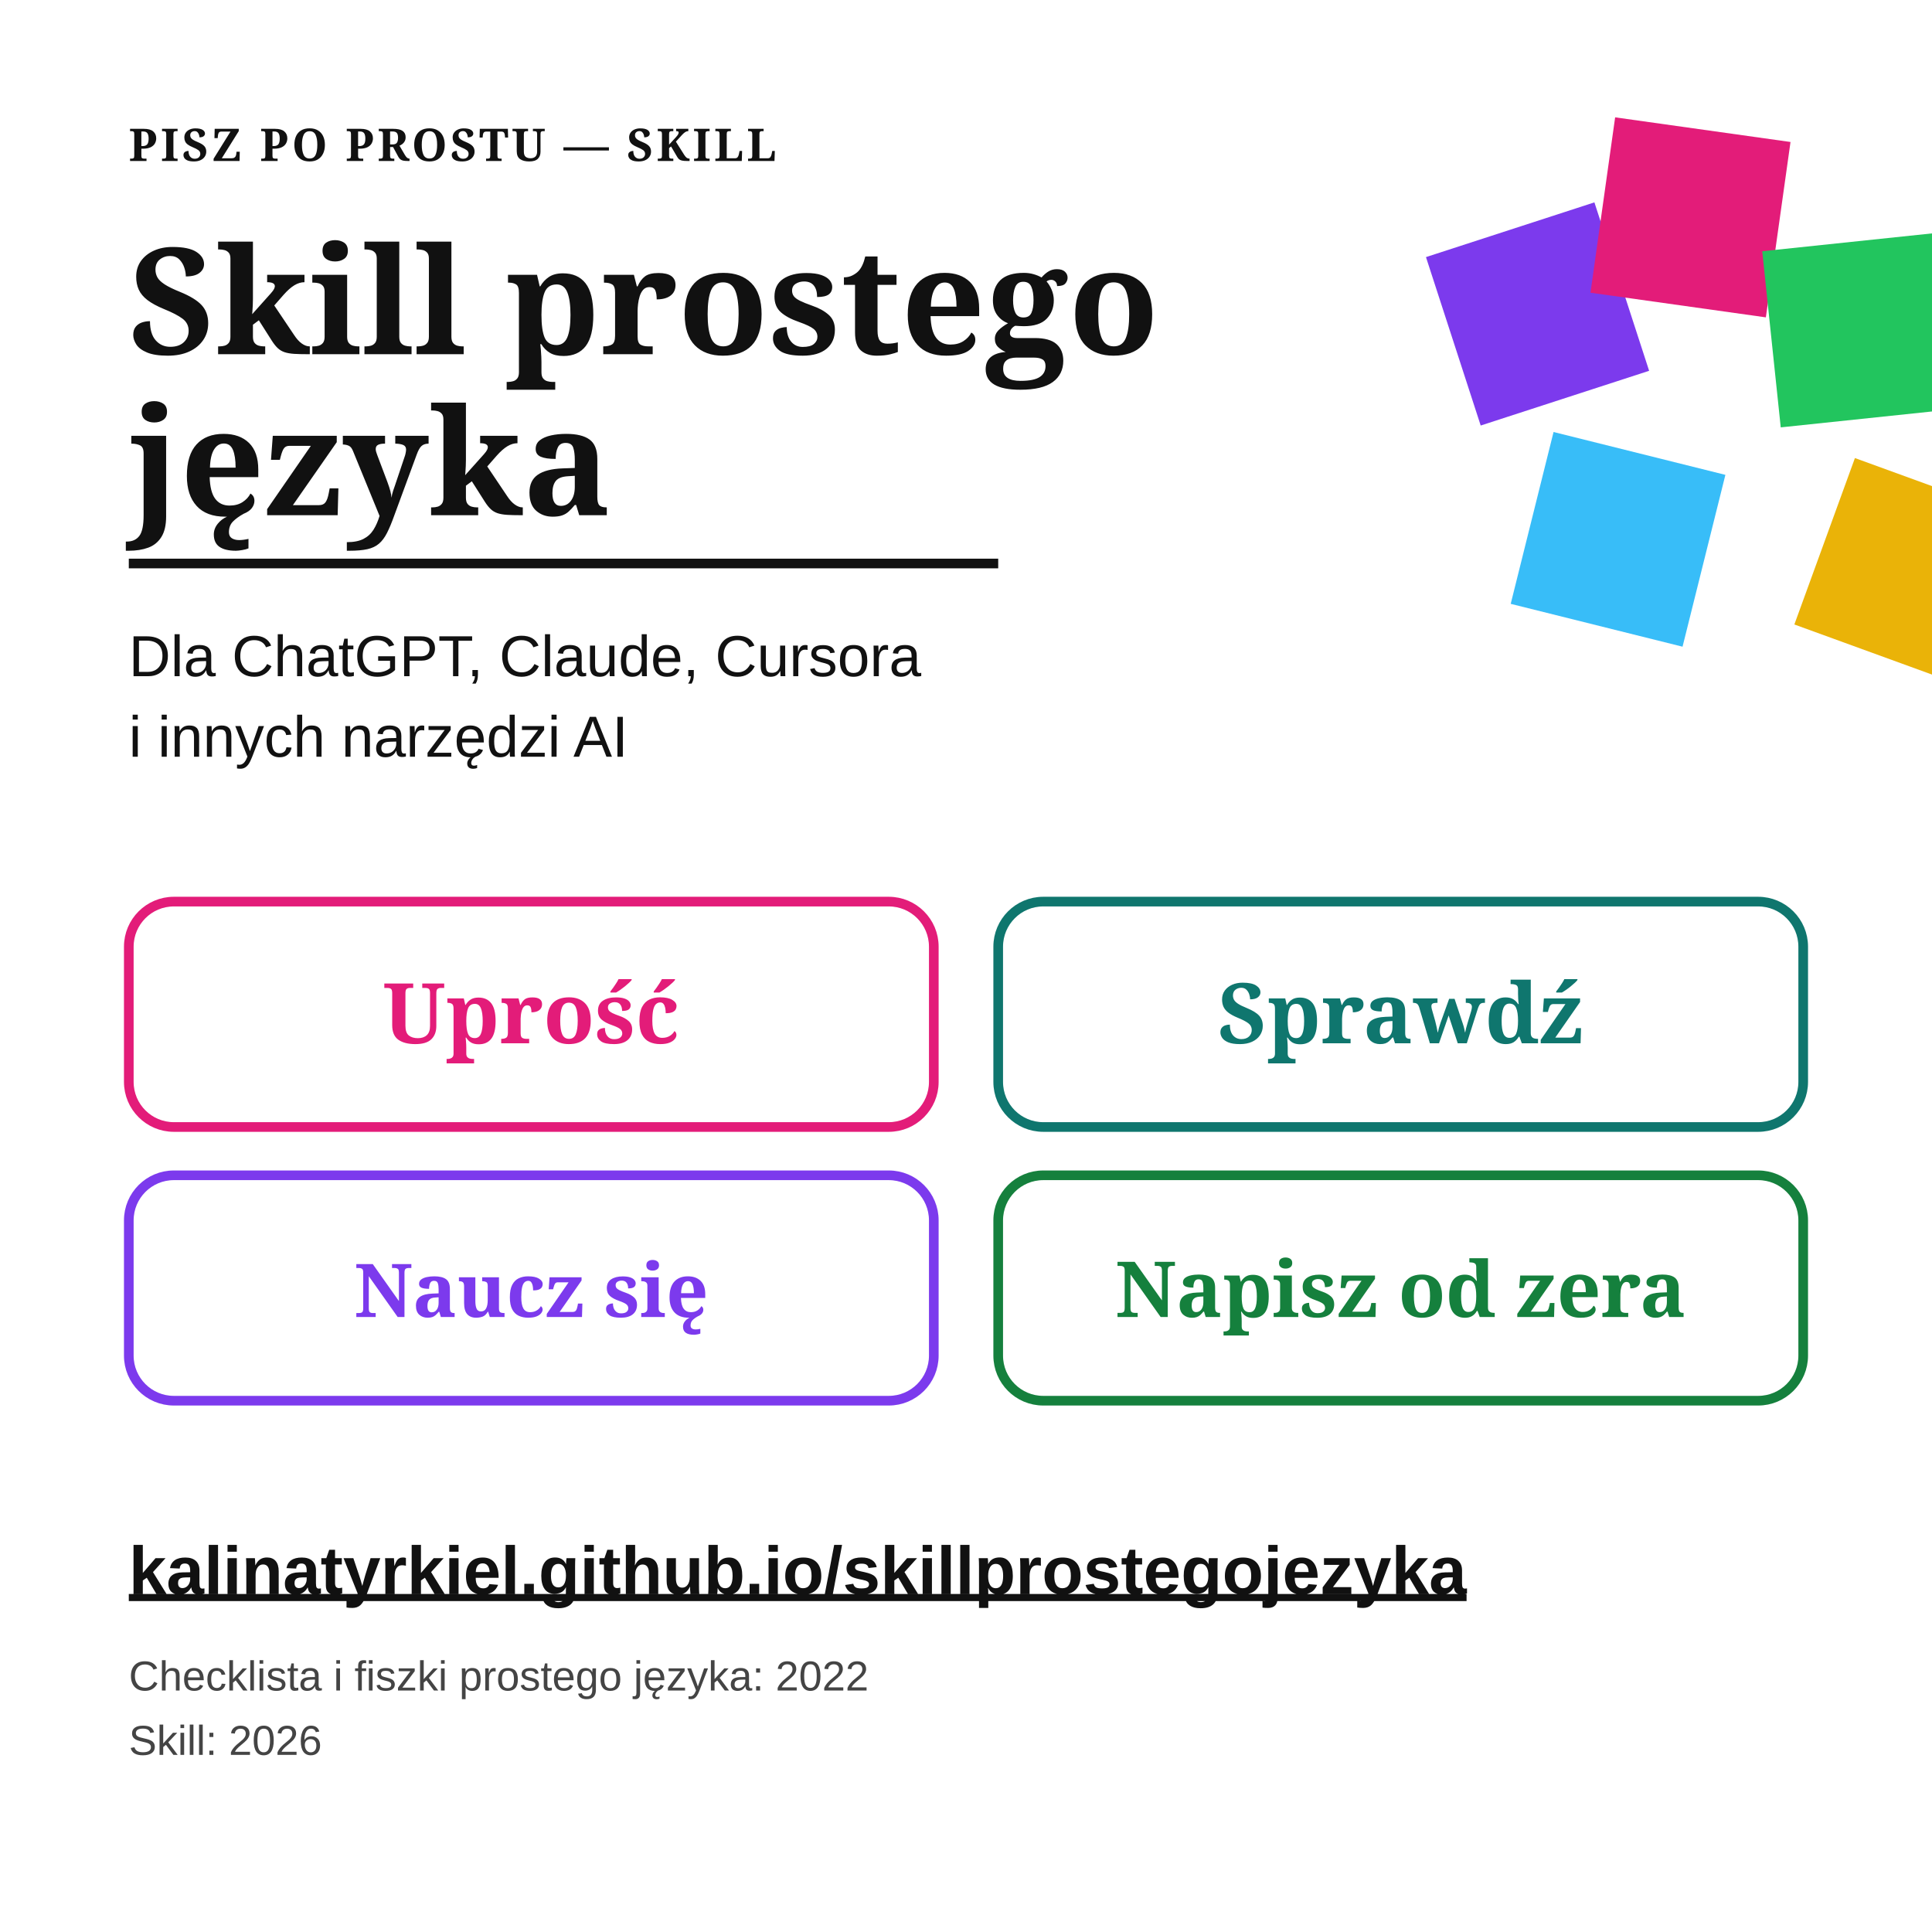
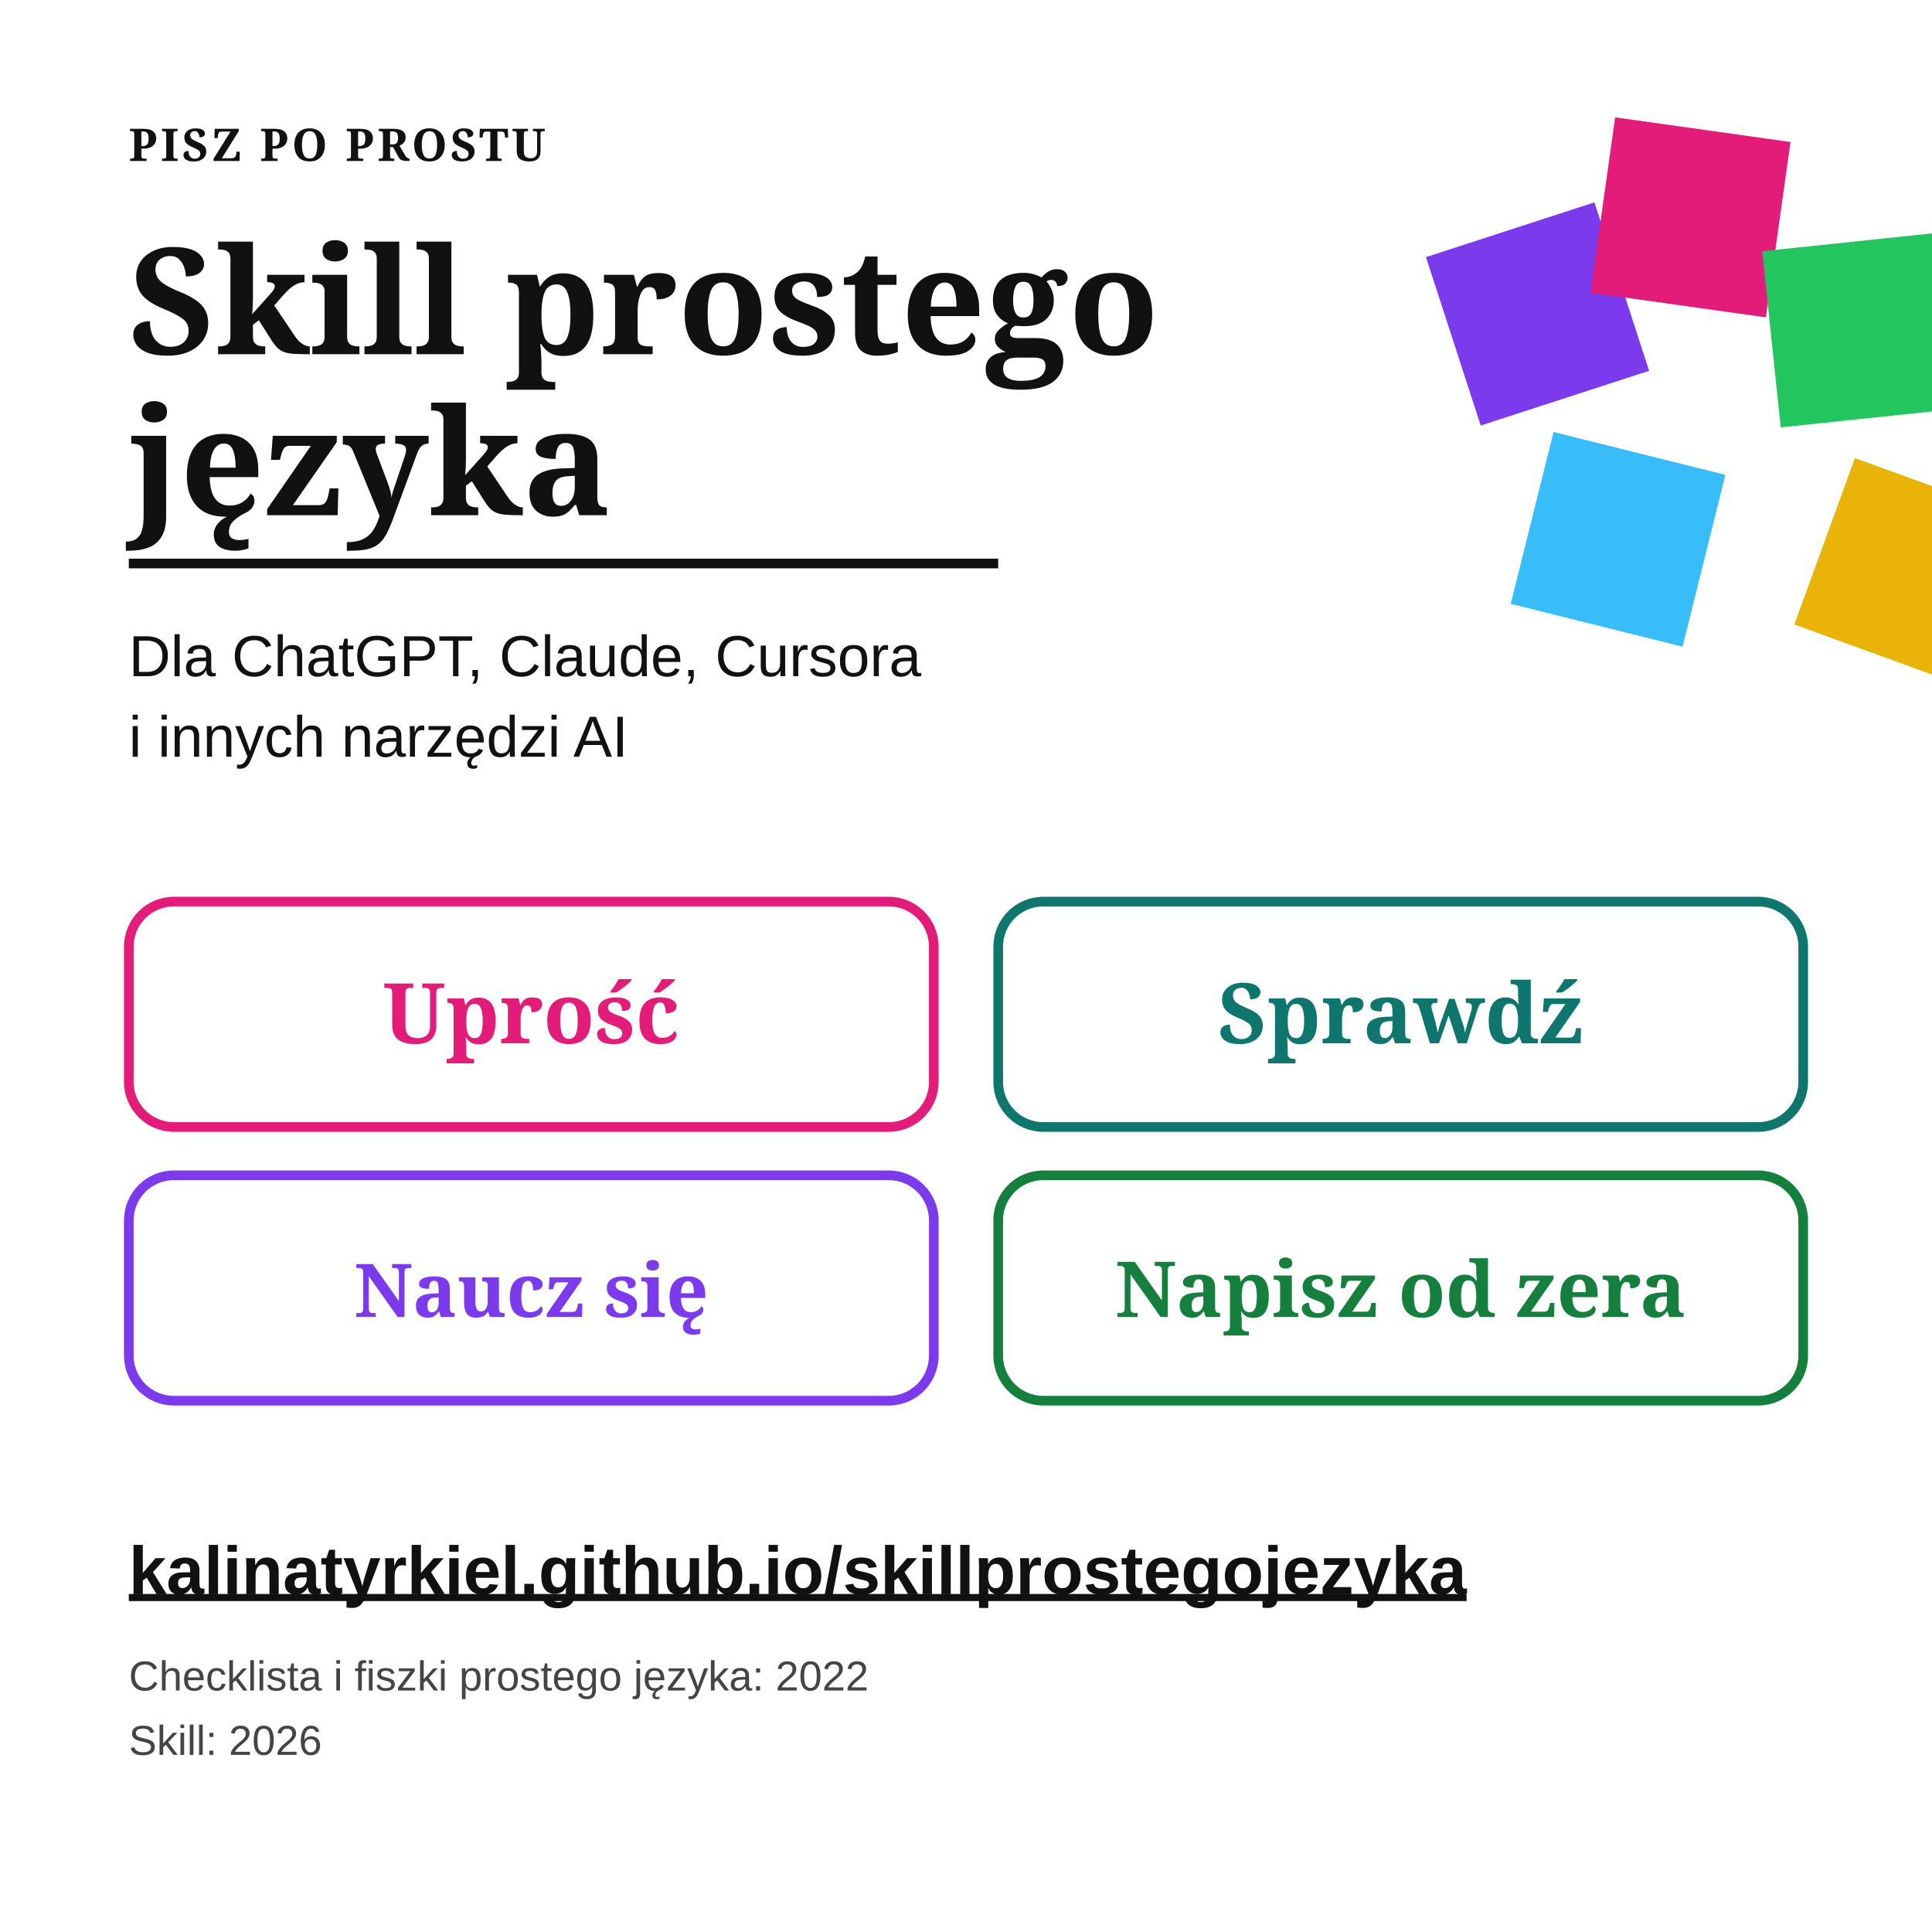
<svg xmlns="http://www.w3.org/2000/svg" width="1200" height="1200" viewBox="0 0 1200 1200" fill="none">
  <rect width="1200" height="1200" fill="#ffffff" />
-   <text x="80" y="100" fill="#111111" font-family="Georgia, serif" font-size="28" font-weight="700" letter-spacing="2">PISZ PO PROSTU — SKILL</text>
+   <text x="80" y="100" fill="#111111" font-family="Georgia, serif" font-size="28" font-weight="700" letter-spacing="2">PISZ PO PROSTU</text>
  <text x="80" y="220" fill="#111111" font-family="Georgia, serif" font-size="92" font-weight="700">Skill prostego</text>
  <text x="80" y="320" fill="#111111" font-family="Georgia, serif" font-size="92" font-weight="700">języka</text>
  <line x1="80" y1="350" x2="620" y2="350" stroke="#111111" stroke-width="6" />
  <text x="80" y="420" fill="#111111" font-family="Arial, sans-serif" font-size="36">Dla ChatGPT, Claude, Cursora</text>
  <text x="80" y="470" fill="#111111" font-family="Arial, sans-serif" font-size="36">i innych narzędzi AI</text>
  <g transform="translate(80,560)">
    <rect x="0" y="0" width="500" height="140" rx="28" stroke="#e31c79" stroke-width="6" fill="#fff" />
    <text x="250" y="88" fill="#e31c79" font-family="Georgia, serif" font-size="52" font-weight="700" text-anchor="middle">Uprość</text>
    <rect x="540" y="0" width="500" height="140" rx="28" stroke="#0f766e" stroke-width="6" fill="#fff" />
    <text x="790" y="88" fill="#0f766e" font-family="Georgia, serif" font-size="52" font-weight="700" text-anchor="middle">Sprawdź</text>
    <rect x="0" y="170" width="500" height="140" rx="28" stroke="#7c3aed" stroke-width="6" fill="#fff" />
    <text x="250" y="258" fill="#7c3aed" font-family="Georgia, serif" font-size="46" font-weight="700" text-anchor="middle">Naucz się</text>
    <rect x="540" y="170" width="500" height="140" rx="28" stroke="#15803d" stroke-width="6" fill="#fff" />
    <text x="790" y="258" fill="#15803d" font-family="Georgia, serif" font-size="48" font-weight="700" text-anchor="middle">Napisz od zera</text>
  </g>
  <g transform="translate(900,80)">
    <rect x="0" y="60" width="110" height="110" fill="#7c3aed" transform="rotate(-18 55 115)" />
    <rect x="95" y="0" width="110" height="110" fill="#e31c79" transform="rotate(8 150 55)" />
    <rect x="200" y="70" width="110" height="110" fill="#22c55e" transform="rotate(-6 255 125)" />
    <rect x="50" y="200" width="110" height="110" fill="#38bdf8" transform="rotate(14 105 255)" />
    <rect x="230" y="220" width="110" height="110" fill="#eab308" transform="rotate(20 285 275)" />
  </g>
  <text x="80" y="990" fill="#111111" font-family="Arial, sans-serif" font-size="42" font-weight="600" text-decoration="underline" text-decoration-thickness="2">kalinatyrkiel.github.io/skillprostegojezyka</text>
  <text x="80" y="1050" fill="#444444" font-family="Arial, sans-serif" font-size="26">Checklista i fiszki prostego języka: 2022</text>
  <text x="80" y="1090" fill="#444444" font-family="Arial, sans-serif" font-size="26">Skill: 2026</text>
</svg>
